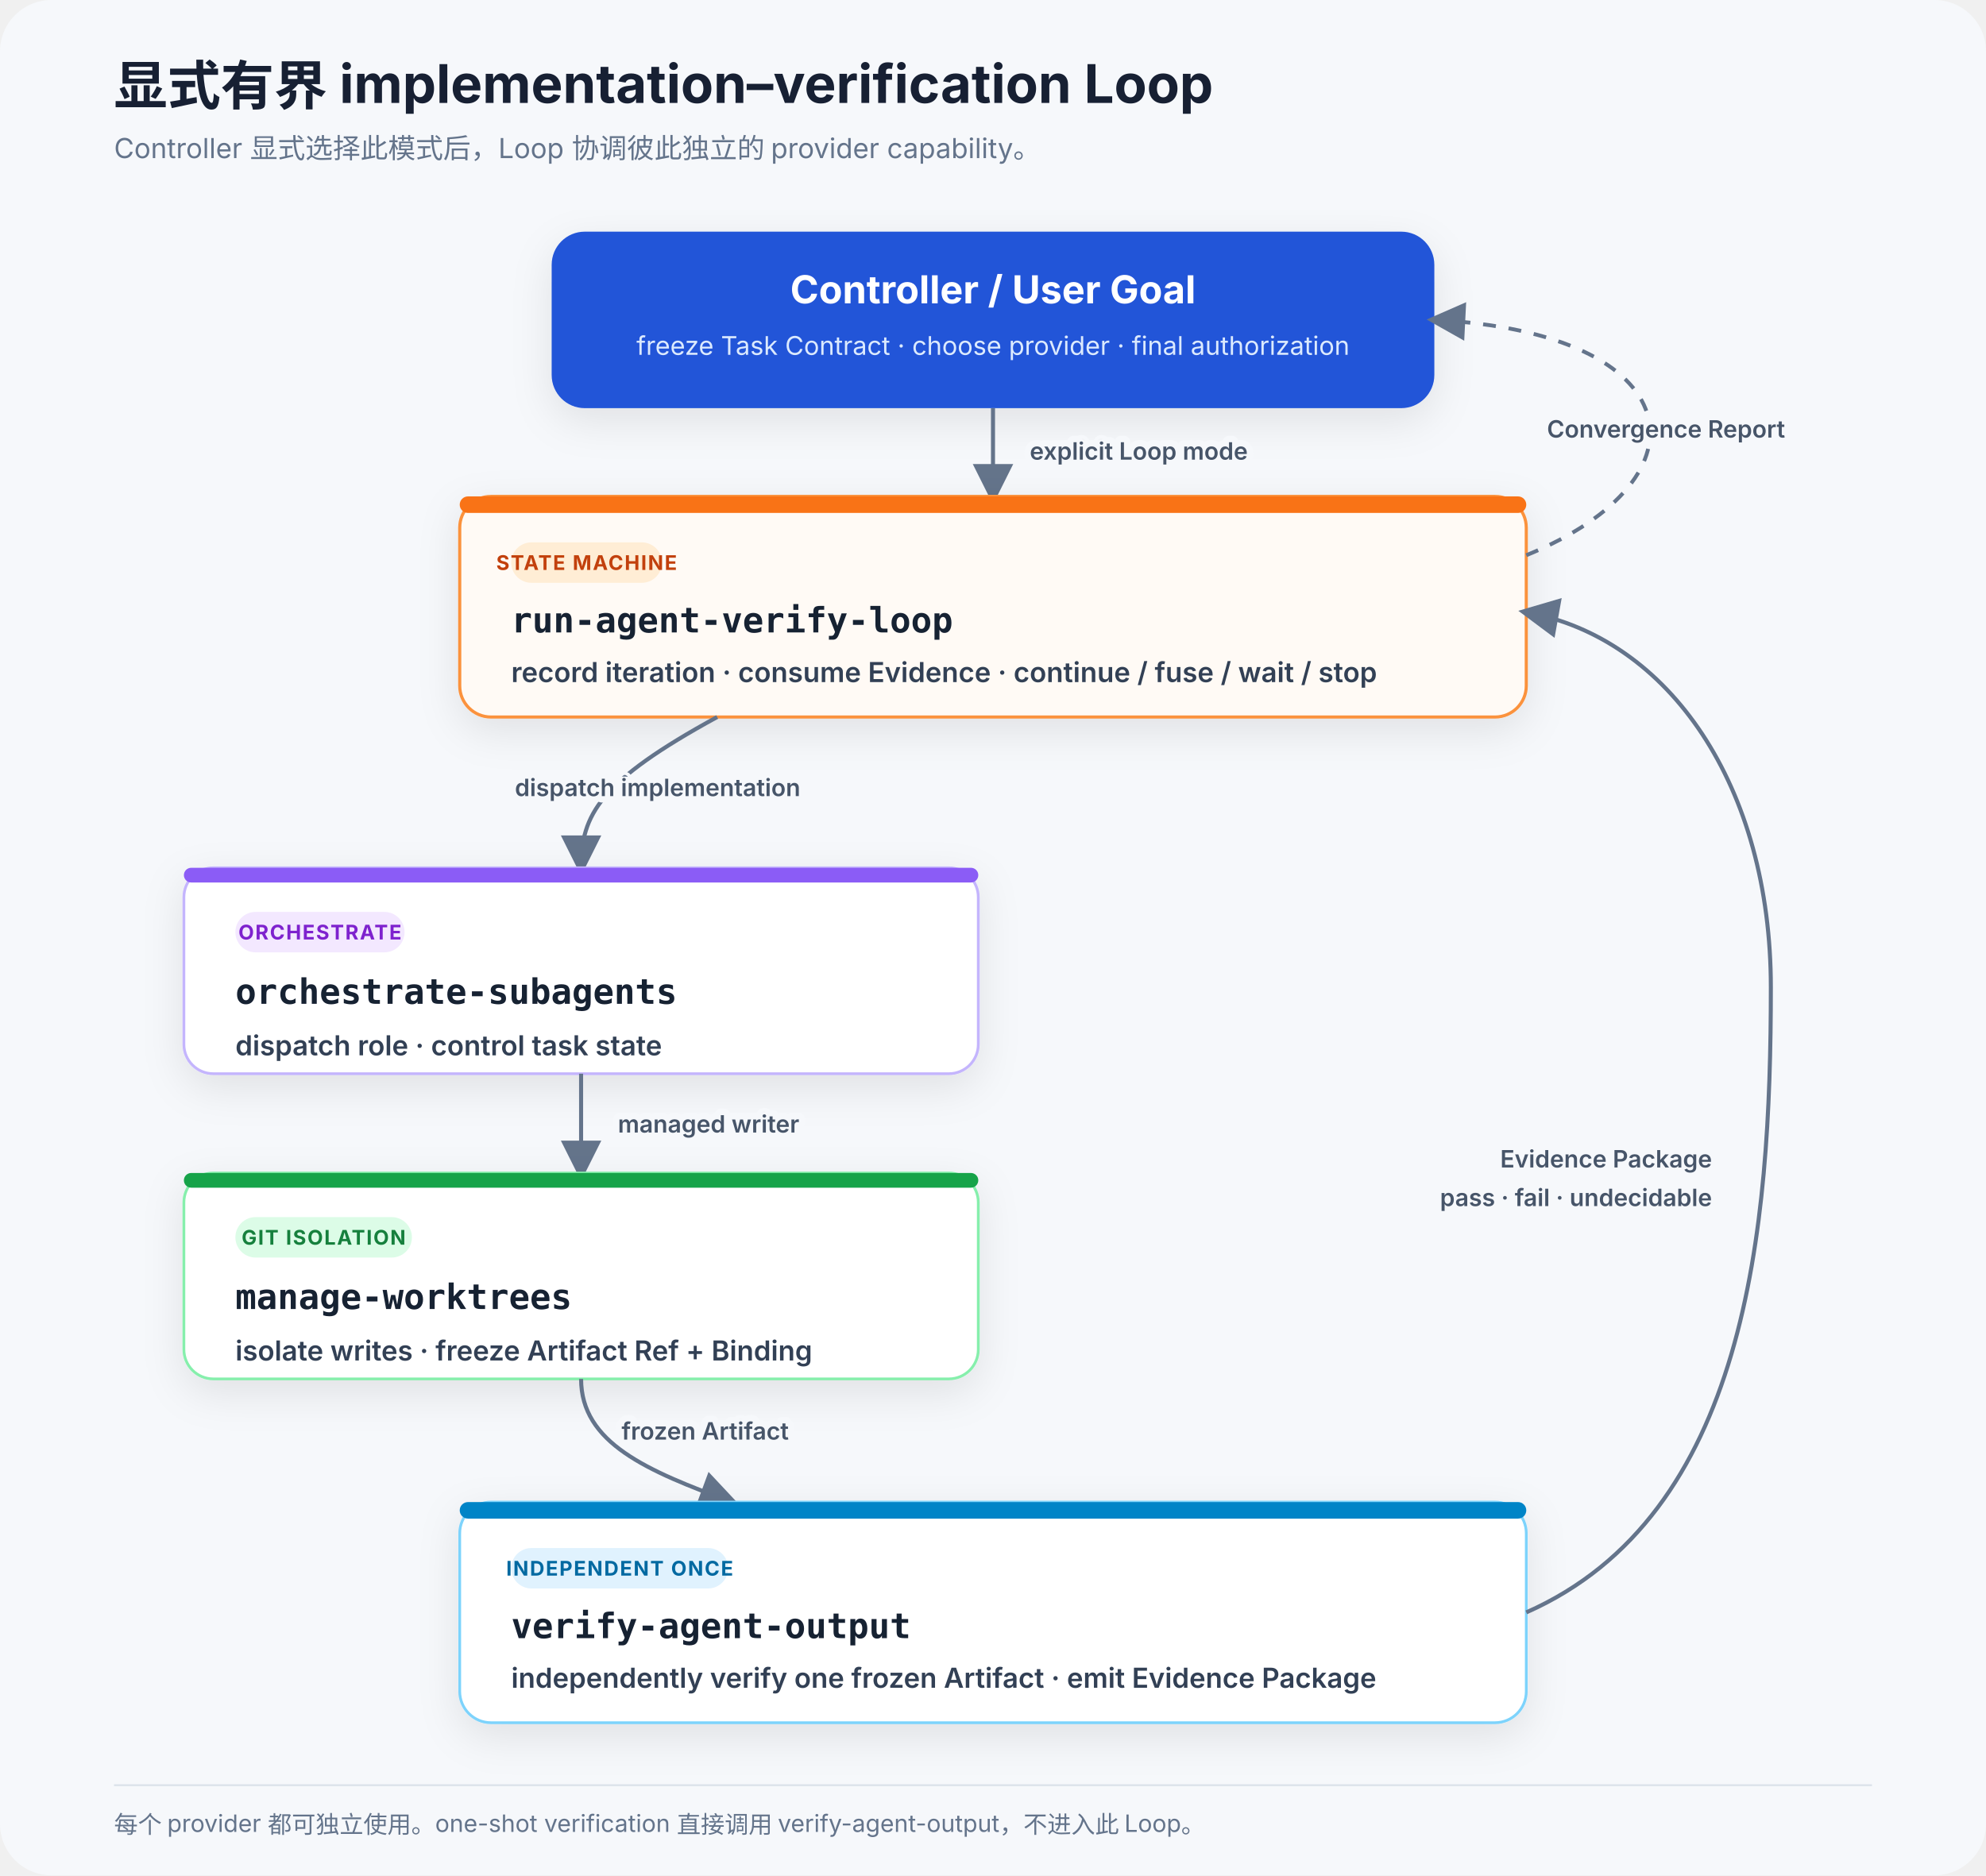
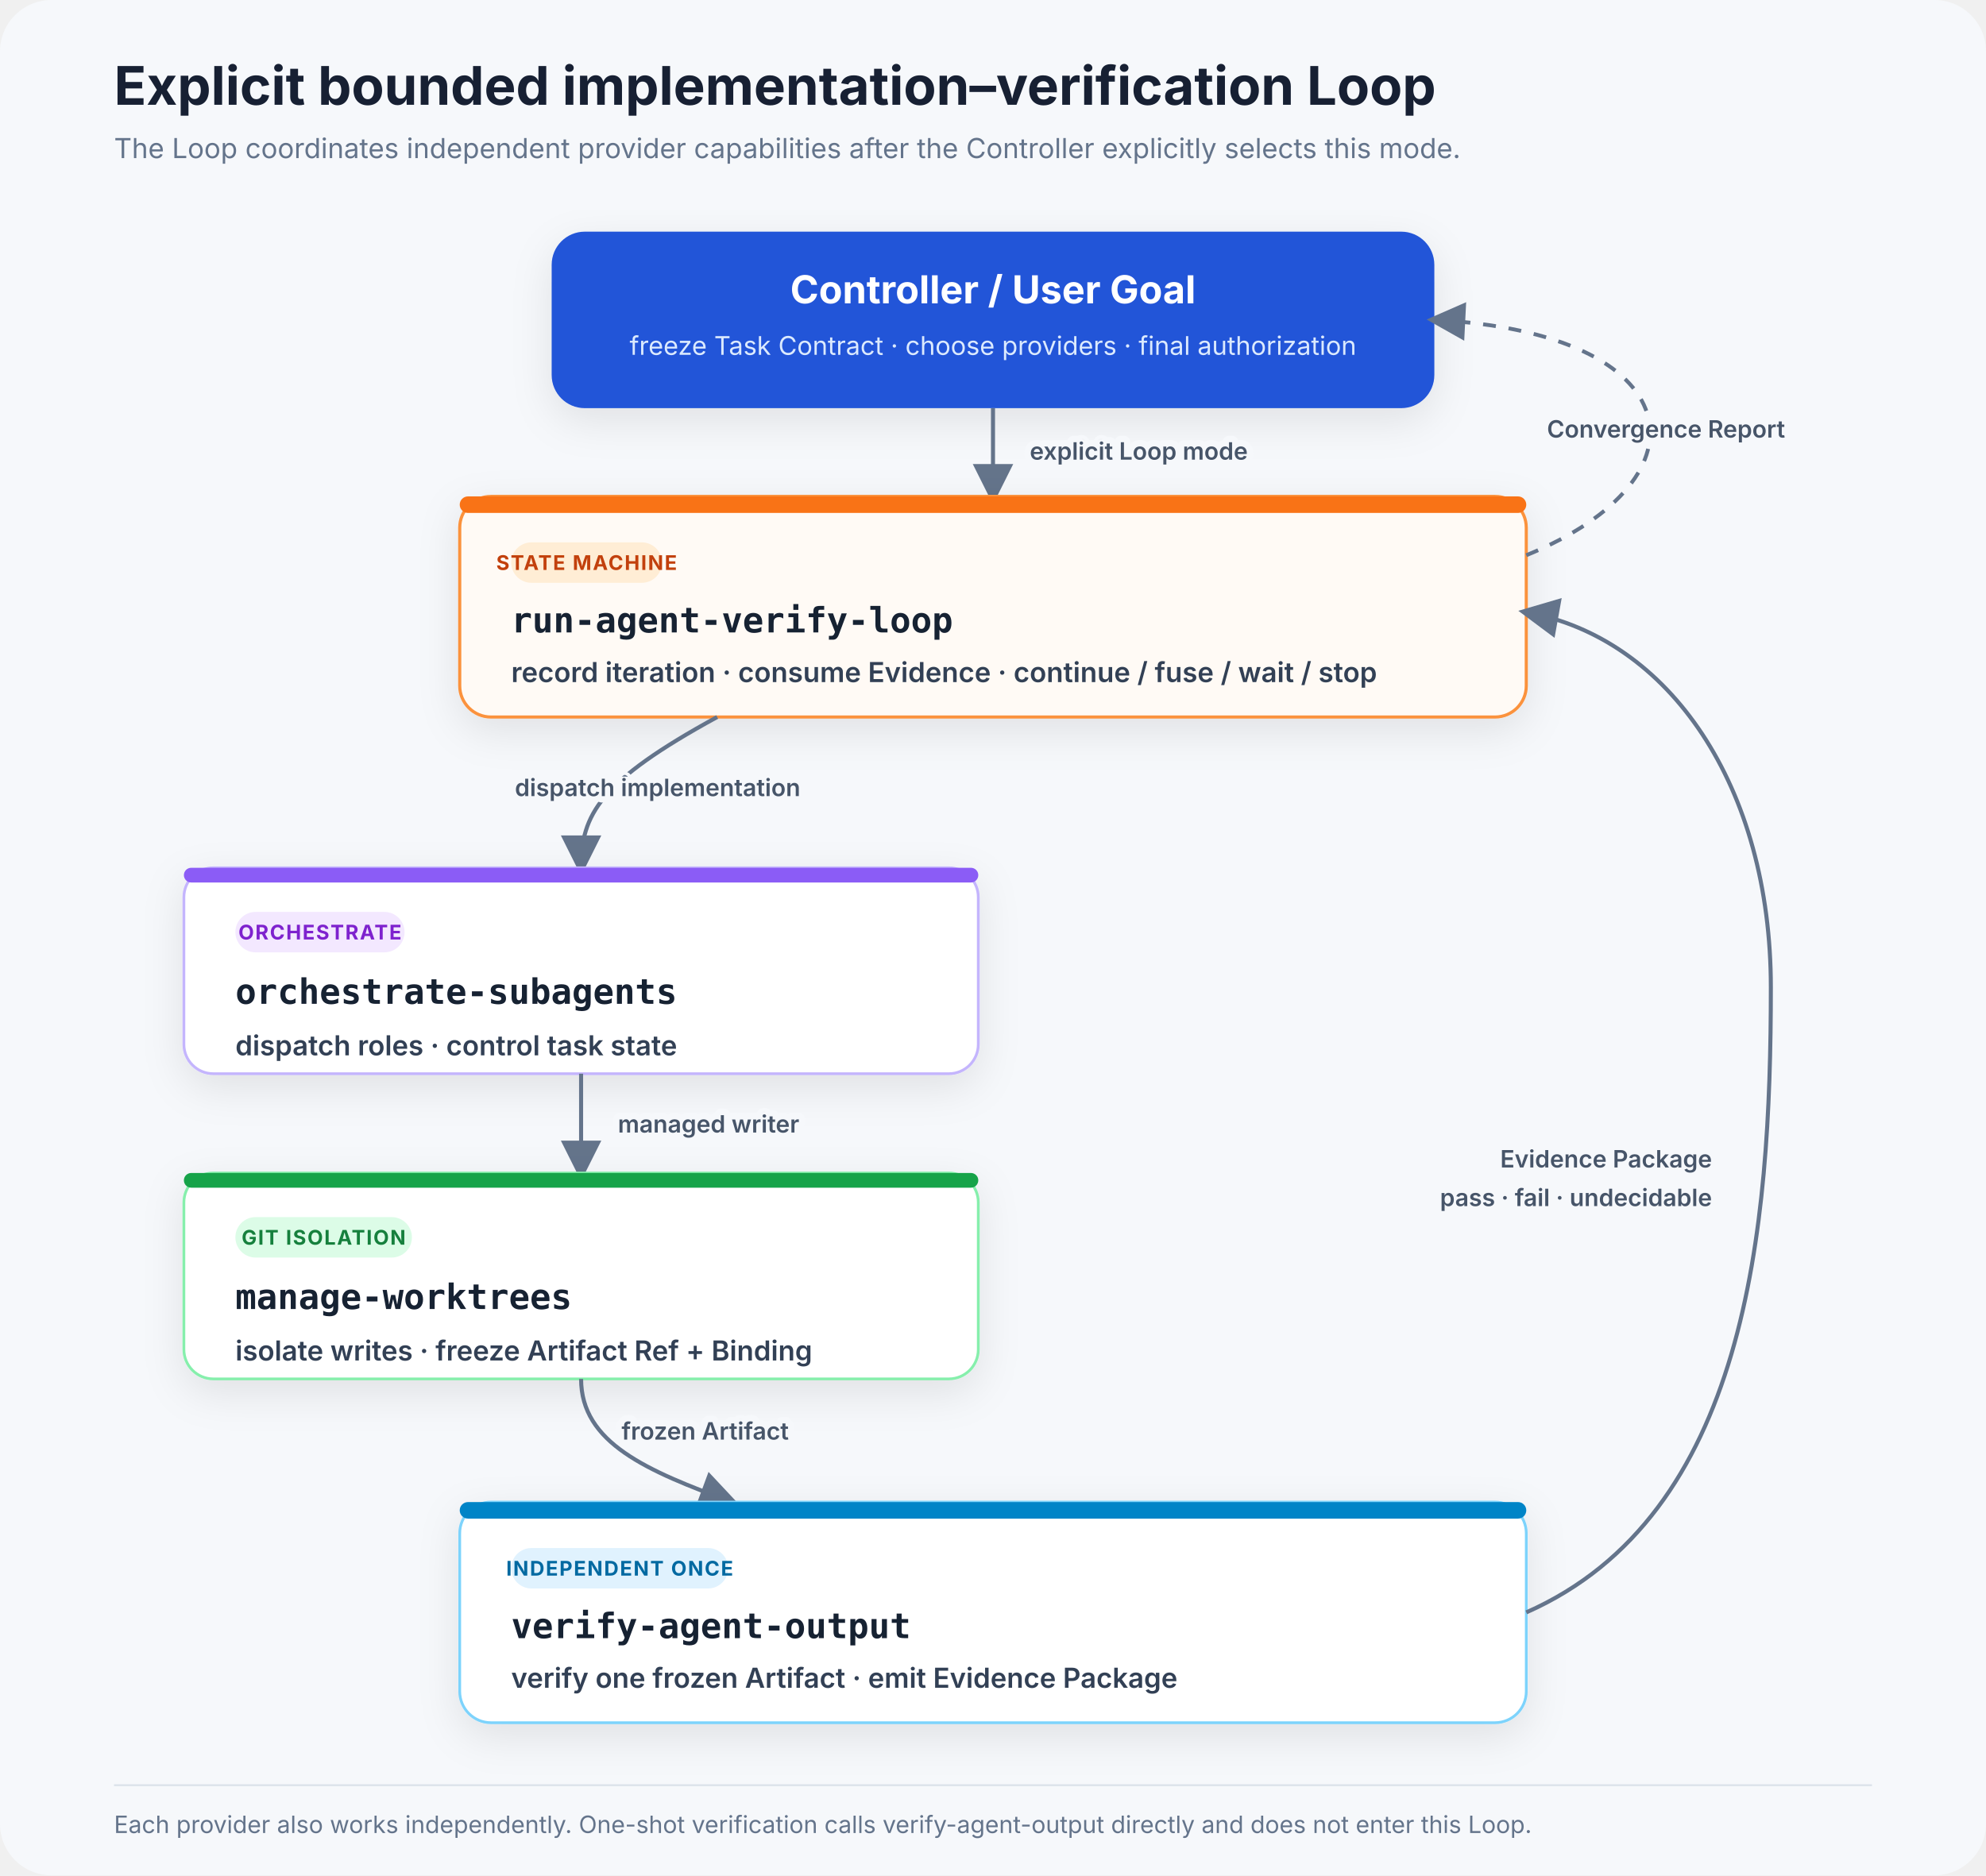
- <svg xmlns="http://www.w3.org/2000/svg" width="1080" height="1020" viewBox="0 0 1080 1020" role="img" aria-labelledby="title desc" xml:lang="zh-CN">
+ <svg xmlns="http://www.w3.org/2000/svg" width="1080" height="1020" viewBox="0 0 1080 1020" role="img" aria-labelledby="title desc" xml:lang="en">
  <defs>
    <marker id="arrow" markerWidth="10" markerHeight="10" refX="8" refY="5" orient="auto">
      <path d="M0 0 L10 5 L0 10 Z" fill="#64748b" />
    </marker>
    <filter id="shadow" x="-15%" y="-20%" width="130%" height="150%">
      <feDropShadow dx="0" dy="7" stdDeviation="11" flood-color="#0f172a" flood-opacity="0.09" />
    </filter>
    <style>
      .bg{fill:#f6f8fb}.title{font:700 29px -apple-system,BlinkMacSystemFont,"Segoe UI","PingFang SC","Microsoft YaHei",sans-serif;fill:#172033}.subtitle{font:400 15px -apple-system,BlinkMacSystemFont,"Segoe UI","PingFang SC","Microsoft YaHei",sans-serif;fill:#64748b}.controller-name{font:700 21px -apple-system,BlinkMacSystemFont,"Segoe UI",sans-serif;fill:#fff}.controller-copy{font:400 14px -apple-system,BlinkMacSystemFont,"Segoe UI","PingFang SC","Microsoft YaHei",sans-serif;fill:#dbeafe}.name{font:700 19px ui-monospace,SFMono-Regular,Menlo,Consolas,monospace;fill:#172033}.role{font:600 15px -apple-system,BlinkMacSystemFont,"Segoe UI","PingFang SC","Microsoft YaHei",sans-serif;fill:#334155}.edge{fill:none;stroke:#64748b;stroke-width:2.2;marker-end:url(#arrow)}.edge-dashed{fill:none;stroke:#64748b;stroke-width:2.1;stroke-dasharray:7 7;marker-end:url(#arrow)}.label{font:600 13px -apple-system,BlinkMacSystemFont,"Segoe UI","PingFang SC","Microsoft YaHei",sans-serif;fill:#475569;paint-order:stroke;stroke:#f6f8fb;stroke-width:7px;stroke-linejoin:round}.footer{font:400 13px -apple-system,BlinkMacSystemFont,"Segoe UI","PingFang SC","Microsoft YaHei",sans-serif;fill:#64748b}.pill{font:700 11px -apple-system,BlinkMacSystemFont,"Segoe UI",sans-serif;letter-spacing:.7px}
    </style>
  </defs>
  <rect class="bg" width="1080" height="1020" rx="28" />
-   <text class="title" x="62" y="57">显式有界 implementation–verification Loop</text>
-   <text class="subtitle" x="62" y="86">Controller 显式选择此模式后，Loop 协调彼此独立的 provider capability。</text>
+   <text class="title" x="62" y="57">Explicit bounded implementation–verification Loop</text>
+   <text class="subtitle" x="62" y="86">The Loop coordinates independent provider capabilities after the Controller explicitly selects this mode.</text>
  <g filter="url(#shadow)">
    <rect x="300" y="126" width="480" height="96" rx="18" fill="#2454d8" />
    <text class="controller-name" x="540" y="165" text-anchor="middle">Controller / User Goal</text>
-     <text class="controller-copy" x="540" y="193" text-anchor="middle">freeze Task Contract · choose provider · final authorization</text>
+     <text class="controller-copy" x="540" y="193" text-anchor="middle">freeze Task Contract · choose providers · final authorization</text>
  </g>
  <path class="edge" d="M540 222 L540 270" />
  <text class="label" x="560" y="250">explicit Loop mode</text>
  <g filter="url(#shadow)">
    <rect x="250" y="270" width="580" height="120" rx="17" fill="#fffaf5" stroke="#fb923c" stroke-width="1.7" />
    <rect x="250" y="270" width="580" height="9" rx="4.5" fill="#f97316" />
    <rect x="278" y="295" width="82" height="22" rx="11" fill="#ffedd5" />
    <text class="pill" x="319" y="310" text-anchor="middle" fill="#c2410c">STATE MACHINE</text>
    <text class="name" x="278" y="344">run-agent-verify-loop</text>
    <text class="role" x="278" y="371">record iteration · consume Evidence · continue / fuse / wait / stop</text>
  </g>
  <path class="edge" d="M390 390 C326 425 316 443 316 472" />
  <text class="label" x="280" y="433">dispatch implementation</text>
  <g filter="url(#shadow)">
    <rect x="100" y="472" width="432" height="112" rx="16" fill="#fff" stroke="#c4b5fd" stroke-width="1.5" />
    <rect x="100" y="472" width="432" height="8" rx="4" fill="#8b5cf6" />
    <rect x="128" y="496" width="92" height="22" rx="11" fill="#f3e8ff" />
    <text class="pill" x="174" y="511" text-anchor="middle" fill="#7e22ce">ORCHESTRATE</text>
    <text class="name" x="128" y="546">orchestrate-subagents</text>
-     <text class="role" x="128" y="574">dispatch role · control task state</text>
+     <text class="role" x="128" y="574">dispatch roles · control task state</text>
  </g>
  <path class="edge" d="M316 584 L316 638" />
  <text class="label" x="336" y="616">managed writer</text>
  <g filter="url(#shadow)">
    <rect x="100" y="638" width="432" height="112" rx="16" fill="#fff" stroke="#86efac" stroke-width="1.5" />
    <rect x="100" y="638" width="432" height="8" rx="4" fill="#16a34a" />
    <rect x="128" y="662" width="96" height="22" rx="11" fill="#dcfce7" />
    <text class="pill" x="176" y="677" text-anchor="middle" fill="#15803d">GIT ISOLATION</text>
    <text class="name" x="128" y="712">manage-worktrees</text>
    <text class="role" x="128" y="740">isolate writes · freeze Artifact Ref + Binding</text>
  </g>
  <path class="edge" d="M316 750 C316 785 352 800 398 817" />
  <text class="label" x="338" y="783">frozen Artifact</text>
  <g filter="url(#shadow)">
    <rect x="250" y="817" width="580" height="120" rx="17" fill="#fff" stroke="#7dd3fc" stroke-width="1.5" />
    <rect x="250" y="817" width="580" height="9" rx="4.5" fill="#0284c7" />
    <rect x="278" y="842" width="118" height="22" rx="11" fill="#e0f2fe" />
    <text class="pill" x="337" y="857" text-anchor="middle" fill="#0369a1">INDEPENDENT ONCE</text>
    <text class="name" x="278" y="891">verify-agent-output</text>
-     <text class="role" x="278" y="918">independently verify one frozen Artifact · emit Evidence Package</text>
+     <text class="role" x="278" y="918">verify one frozen Artifact · emit Evidence Package</text>
  </g>
  <path class="edge" d="M830 877 C950 824 963 669 963 537 C963 428 908 347 830 333" />
  <text class="label" x="931" y="635" text-anchor="end">Evidence Package</text>
  <text class="label" x="931" y="656" text-anchor="end">pass · fail · undecidable</text>
  <path class="edge-dashed" d="M830 302 C933 260 919 181 780 174" />
  <text class="label" x="906" y="238" text-anchor="middle">Convergence Report</text>
  <line x1="62" y1="971" x2="1018" y2="971" stroke="#dbe2ea" />
-   <text class="footer" x="62" y="997">每个 provider 都可独立使用。one-shot verification 直接调用 verify-agent-output，不进入此 Loop。</text>
+   <text class="footer" x="62" y="997">Each provider also works independently. One-shot verification calls verify-agent-output directly and does not enter this Loop.</text>
</svg>
